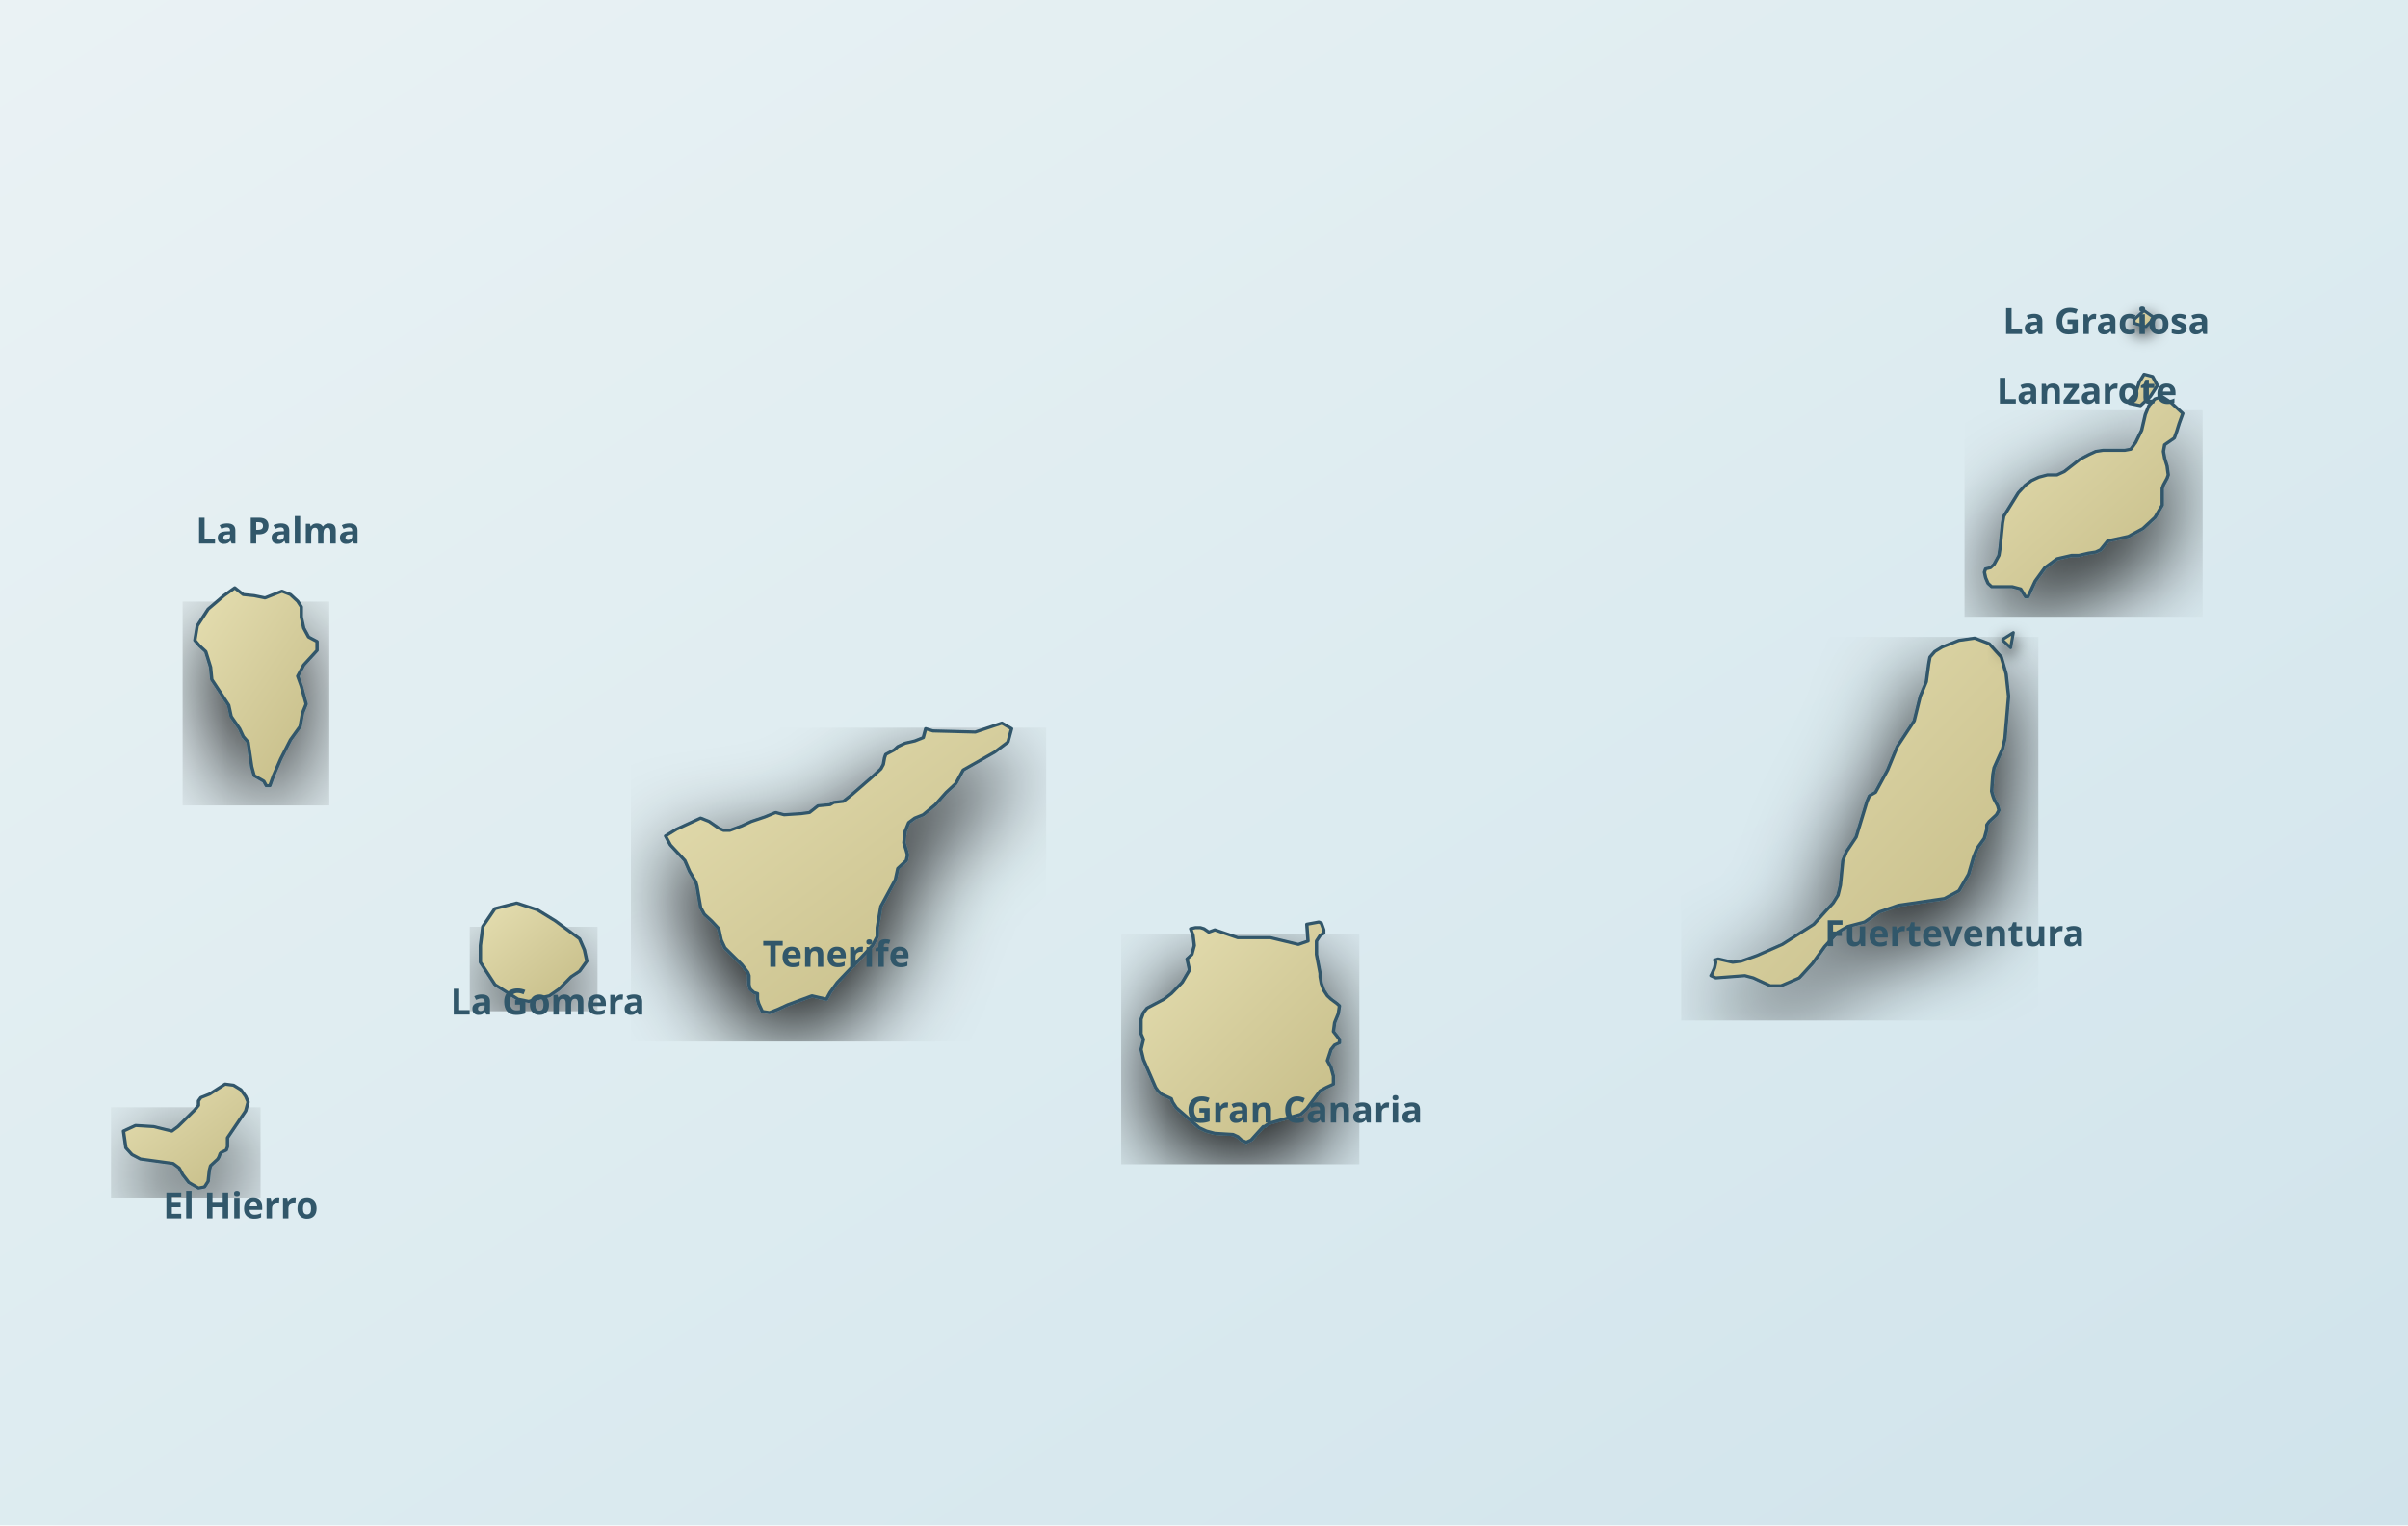
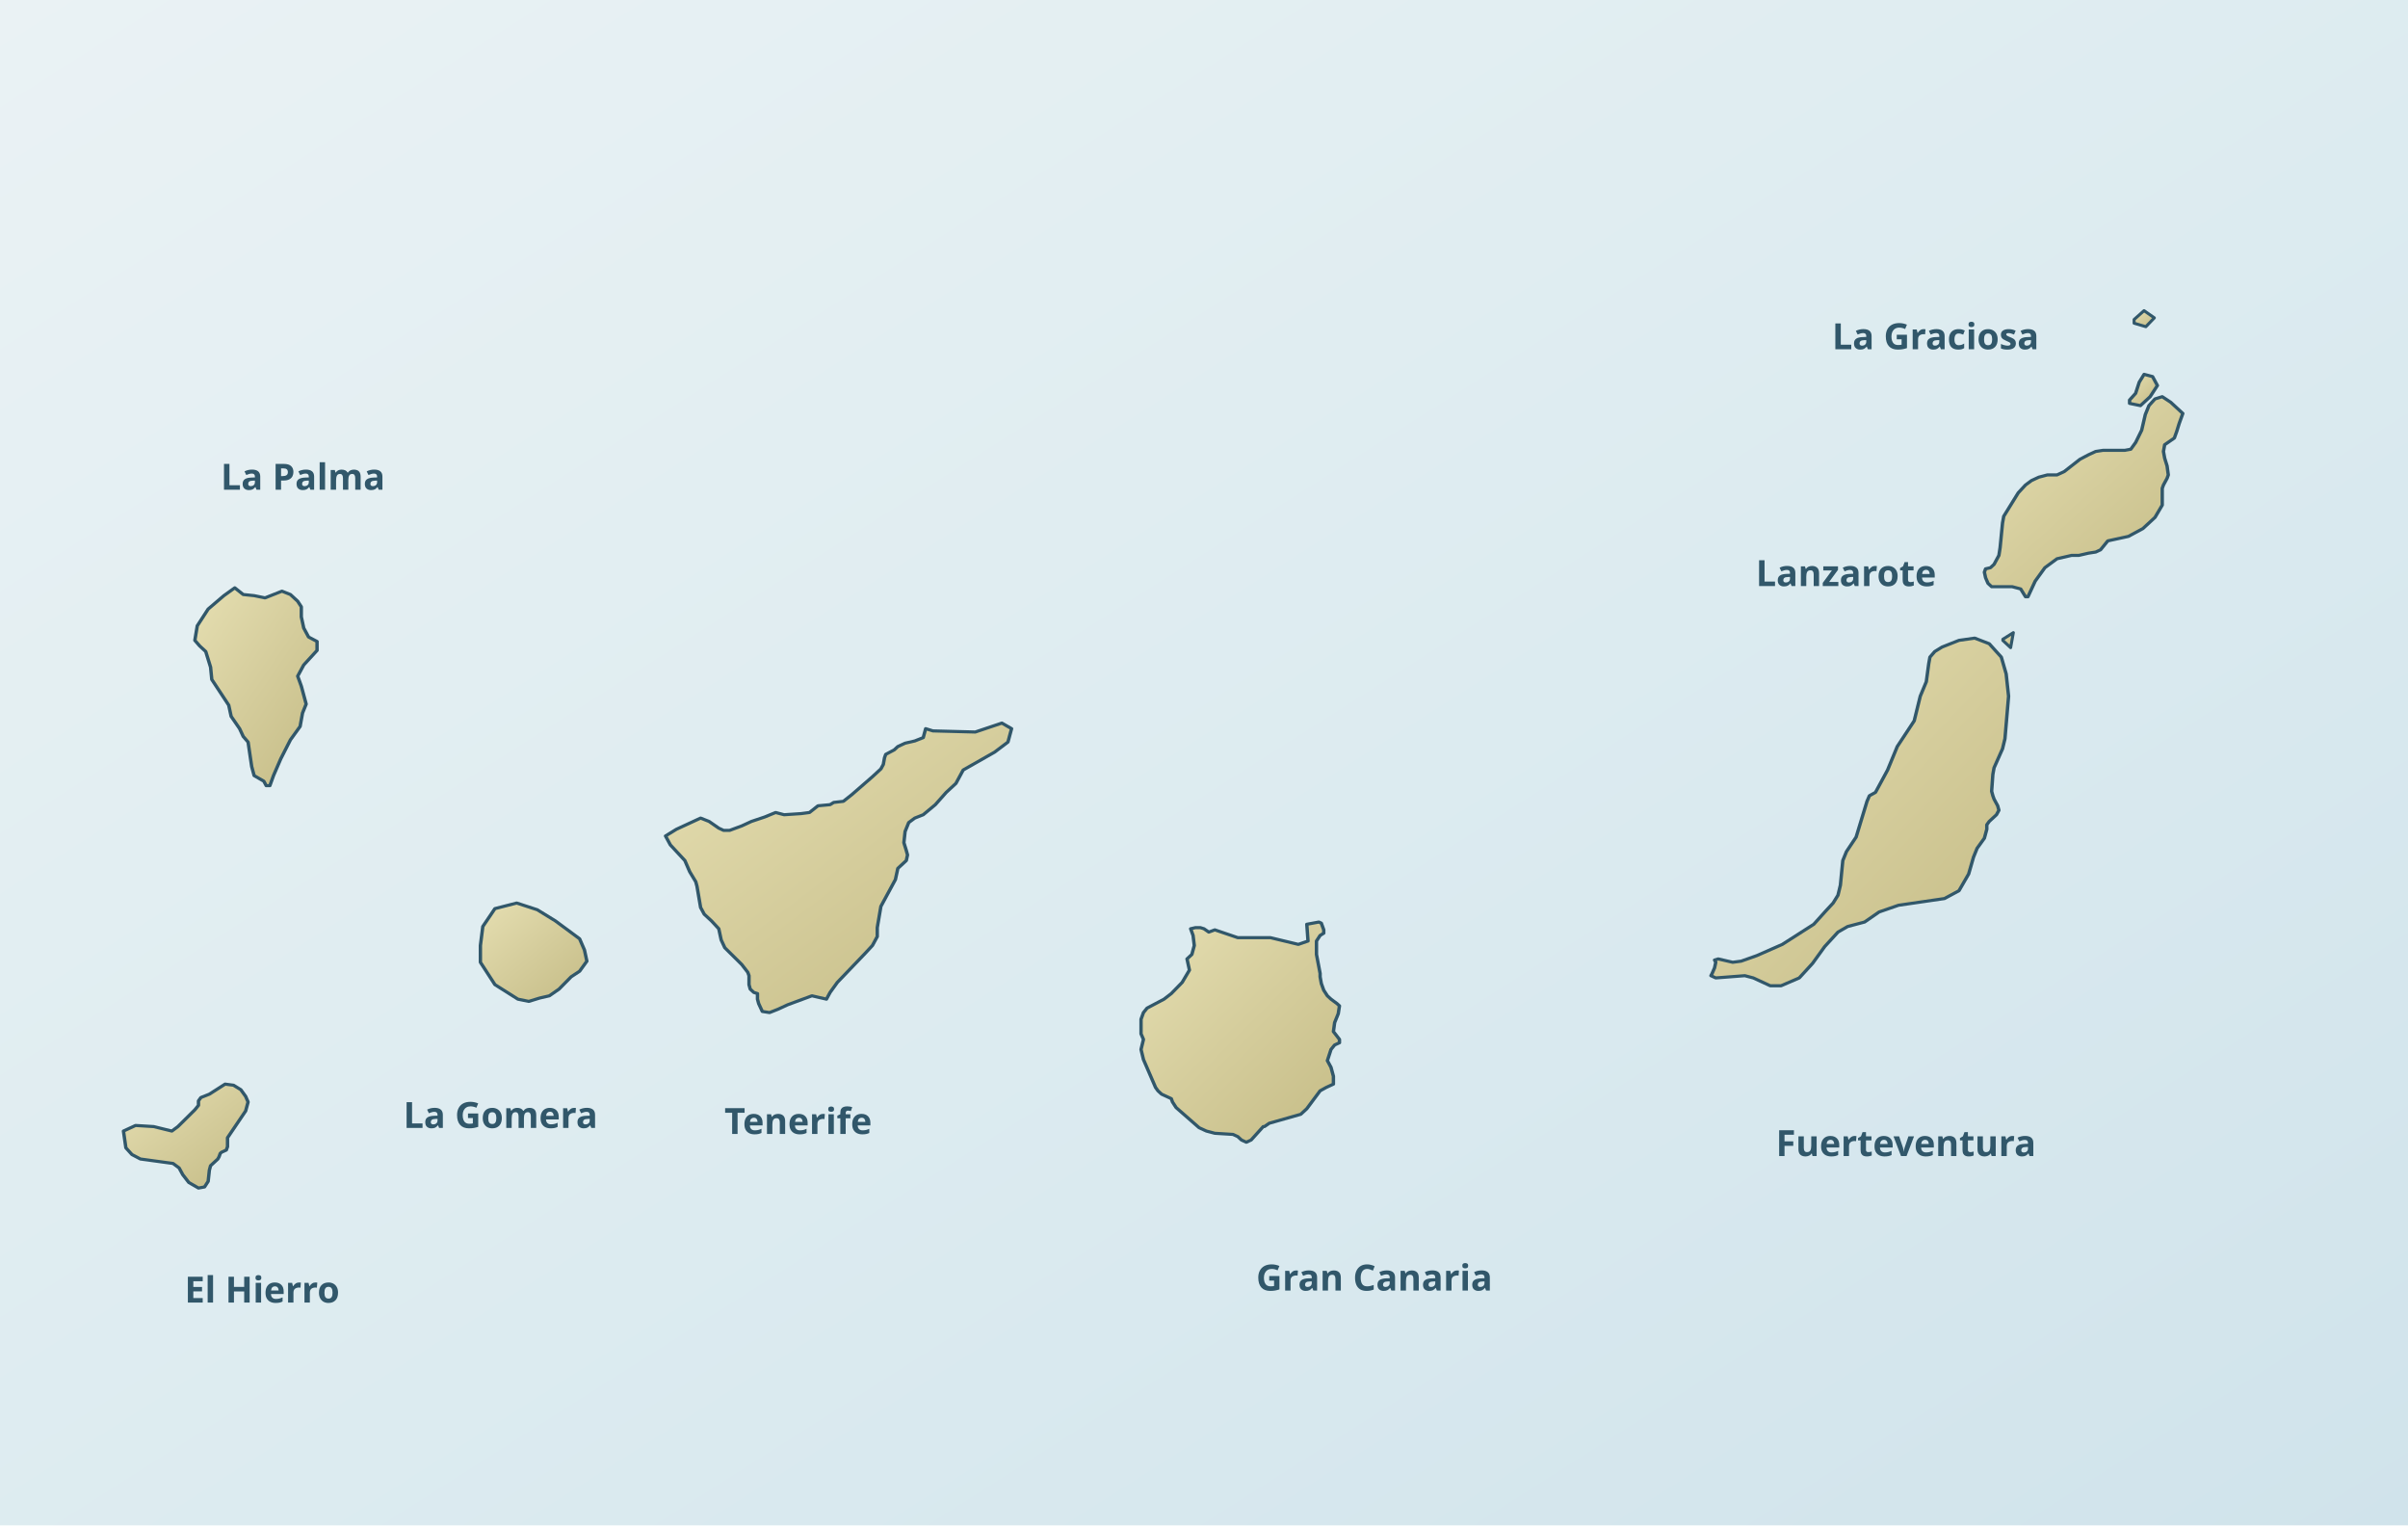
<svg xmlns="http://www.w3.org/2000/svg" viewBox="0 0 1200 760" role="img" aria-label="Canary Islands: geographical map of eight inhabited islands" data-map-style="journey-atlas-map-v3-clean-background" data-map-projection="local-equirectangular-fit-v1">
  <defs>
    <linearGradient id="sea" x1="0" y1="0" x2="1" y2="1">
      <stop offset="0" stop-color="#eaf2f4" />
      <stop offset=".55" stop-color="#dcebf0" />
      <stop offset="1" stop-color="#d0e3eb" />
    </linearGradient>
    <linearGradient id="land" x1=".12" y1=".08" x2=".88" y2=".92">
      <stop offset="0" stop-color="#e2dbad" />
      <stop offset=".52" stop-color="#d4cc9b" />
      <stop offset="1" stop-color="#c8bf8a" />
    </linearGradient>
-     <filter id="shadow" x="-10%" y="-10%" width="120%" height="120%">
-       <feGaussianBlur in="SourceAlpha" stdDeviation="4" result="b" />
-       <feOffset in="b" dy="3" result="o" />
-       <feColorMatrix in="o" type="matrix" values="0 0 0 0 .12 0 0 0 0 .22 0 0 0 .28 0" />
-       <feBlend in="SourceGraphic" mode="normal" />
-     </filter>
  </defs>
  <rect width="1200" height="760" fill="url(#sea)" />
  <g id="canary-islands-target-land" transform="translate(-1132.359 -3532.032) scale(6.029714 5.569177)">
-     <path id="canary-island-1" d="M 206.4,731.2 L 207.1,731.3 L 207.7,731.7 L 208.1,732.3 L 208.3,732.8 L 208.1,733.6 L 206.6,736.0 L 206.6,736.3 L 206.6,736.6 L 206.6,736.8 L 206.5,737.1 L 206.3,737.2 L 206.1,737.3 L 206.0,737.4 L 205.9,737.7 L 205.8,737.9 L 205.5,738.2 L 205.2,738.5 L 205.1,738.9 L 205.0,739.9 L 204.7,740.4 L 204.2,740.5 L 203.4,740.0 L 202.9,739.3 L 202.6,738.7 L 202.1,738.3 L 199.4,737.9 L 198.7,737.5 L 198.2,736.9 L 198.0,735.4 L 199.0,734.9 L 200.5,735.0 L 202.0,735.4 L 202.5,735.0 L 203.9,733.5 L 204.2,733.1 L 204.2,732.7 L 204.4,732.4 L 205.1,732.1 L 206.4,731.2 Z" fill="url(#land)" fill-rule="evenodd" stroke="#31576a" stroke-width="0.28" stroke-linejoin="round" stroke-linecap="round" filter="url(#shadow)" />
-     <path id="canary-island-2" d="M 297.5,723.3 L 297.8,723.6 L 298.3,724.0 L 298.5,724.2 L 298.4,724.9 L 298.1,725.7 L 298.0,726.5 L 298.5,727.2 L 298.5,727.5 L 298.1,727.7 L 297.8,728.1 L 297.5,729.1 L 297.8,729.7 L 298.0,730.5 L 298.0,731.2 L 297.4,731.5 L 296.9,731.8 L 295.8,733.4 L 295.3,733.9 L 292.7,734.7 L 292.3,735.0 L 292.2,735.0 L 291.2,736.2 L 290.8,736.4 L 290.4,736.2 L 290.1,735.9 L 289.7,735.7 L 288.2,735.6 L 287.5,735.4 L 286.9,735.1 L 285.0,733.3 L 284.7,732.8 L 284.6,732.5 L 283.8,732.1 L 283.5,731.8 L 283.3,731.5 L 282.3,729.0 L 282.1,728.1 L 282.3,727.2 L 282.1,726.7 L 282.1,726.1 L 282.1,725.4 L 282.3,724.8 L 282.6,724.4 L 284.0,723.6 L 284.6,723.1 L 285.5,722.1 L 286.1,721.0 L 285.9,720.0 L 286.3,719.6 L 286.5,718.8 L 286.4,717.9 L 286.2,717.3 L 286.6,717.2 L 287.0,717.2 L 287.3,717.3 L 287.7,717.6 L 288.2,717.4 L 290.1,718.1 L 292.8,718.1 L 295.1,718.7 L 295.9,718.4 L 295.8,716.9 L 296.8,716.7 L 297.0,716.8 L 297.2,717.4 L 297.2,717.7 L 296.9,717.9 L 296.6,718.4 L 296.6,719.6 L 296.9,721.3 L 296.9,721.6 L 297.0,722.2 L 297.2,722.8 L 297.5,723.3 Z" fill="url(#land)" fill-rule="evenodd" stroke="#31576a" stroke-width="0.28" stroke-linejoin="round" stroke-linecap="round" filter="url(#shadow)" />
-     <path id="canary-island-3" d="M 228.7,715.5 L 230.5,715.0 L 232.2,715.6 L 233.7,716.6 L 235.7,718.2 L 236.1,719.2 L 236.3,720.2 L 235.7,721.1 L 235.0,721.6 L 234.0,722.7 L 233.2,723.3 L 232.4,723.5 L 231.5,723.8 L 230.6,723.6 L 228.7,722.3 L 227.5,720.3 L 227.5,718.8 L 227.7,717.1 L 228.7,715.5 Z" fill="url(#land)" fill-rule="evenodd" stroke="#31576a" stroke-width="0.28" stroke-linejoin="round" stroke-linecap="round" filter="url(#shadow)" />
-     <path id="canary-island-4" d="M 260.3,718.0 L 259.9,718.8 L 259.3,719.5 L 257.0,722.1 L 256.4,723.0 L 256.1,723.6 L 254.9,723.3 L 252.9,724.1 L 252.1,724.5 L 251.4,724.8 L 250.8,724.7 L 250.5,724.0 L 250.4,723.6 L 250.4,723.1 L 250.1,723.0 L 249.8,722.7 L 249.7,722.3 L 249.7,721.5 L 249.6,721.2 L 249.1,720.5 L 247.7,719.0 L 247.4,718.3 L 247.2,717.3 L 246.6,716.6 L 246.0,716.0 L 245.7,715.4 L 245.4,713.5 L 245.3,713.1 L 244.8,712.2 L 244.4,711.2 L 243.2,709.8 L 242.8,709.0 L 243.7,708.4 L 245.7,707.4 L 246.4,707.7 L 247.2,708.3 L 247.6,708.5 L 248.1,708.5 L 249.1,708.1 L 249.9,707.7 L 251.0,707.3 L 251.9,706.9 L 252.6,707.1 L 254.0,707.0 L 254.7,706.9 L 255.4,706.3 L 256.4,706.2 L 256.7,706.0 L 257.5,705.9 L 258.2,705.3 L 259.9,703.7 L 260.6,703.0 L 260.8,702.6 L 260.9,702.0 L 261.0,701.7 L 261.7,701.3 L 262.0,701.0 L 262.6,700.7 L 263.4,700.5 L 264.1,700.2 L 264.3,699.4 L 264.9,699.6 L 268.4,699.7 L 270.6,698.9 L 271.4,699.4 L 271.1,700.6 L 270.0,701.5 L 267.4,703.1 L 266.8,704.3 L 266.0,705.1 L 265.1,706.2 L 264.1,707.1 L 263.4,707.4 L 262.9,707.8 L 262.6,708.6 L 262.5,709.6 L 262.7,710.3 L 262.8,710.7 L 262.7,711.2 L 262.4,711.5 L 262.0,711.9 L 261.8,712.9 L 260.6,715.3 L 260.3,717.2 L 260.3,718.0 Z" fill="url(#land)" fill-rule="evenodd" stroke="#31576a" stroke-width="0.28" stroke-linejoin="round" stroke-linecap="round" filter="url(#shadow)" />
-     <path id="canary-island-5" d="M 348.3,692.1 L 349.7,691.5 L 351.0,691.3 L 352.2,691.8 L 353.2,693.0 L 353.6,694.5 L 353.8,696.5 L 353.5,700.3 L 353.3,701.2 L 352.6,702.9 L 352.5,703.5 L 352.4,705.0 L 352.5,705.4 L 352.6,705.7 L 352.9,706.3 L 353.0,706.7 L 352.8,707.1 L 352.2,707.7 L 352.0,708.0 L 352.0,708.4 L 351.9,708.8 L 351.8,709.2 L 351.2,710.1 L 350.9,710.9 L 350.5,712.4 L 349.7,713.9 L 348.5,714.6 L 344.7,715.2 L 343.1,715.8 L 341.9,716.7 L 340.5,717.1 L 339.7,717.6 L 338.6,718.9 L 337.6,720.4 L 336.5,721.7 L 335.0,722.4 L 334.1,722.4 L 332.7,721.7 L 332.0,721.5 L 329.6,721.7 L 329.2,721.5 L 329.3,721.3 L 329.5,720.8 L 329.6,720.3 L 329.5,720.1 L 329.8,720.0 L 331.0,720.3 L 331.7,720.2 L 333.0,719.7 L 335.1,718.7 L 337.7,716.9 L 338.7,715.7 L 339.3,715.0 L 339.7,714.3 L 339.9,713.4 L 340.1,711.2 L 340.4,710.4 L 341.2,709.1 L 342.1,705.9 L 342.3,705.4 L 342.8,705.1 L 343.8,703.1 L 344.6,701.0 L 346.0,698.7 L 346.5,696.5 L 347.0,695.2 L 347.2,693.6 L 347.3,693.0 L 347.7,692.5 L 348.3,692.1 Z" fill="url(#land)" fill-rule="evenodd" stroke="#31576a" stroke-width="0.28" stroke-linejoin="round" stroke-linecap="round" filter="url(#shadow)" />
-     <path id="canary-island-6" d="M 212.7,688.5 L 212.7,689.4 L 212.9,690.4 L 213.3,691.2 L 214.0,691.6 L 214.0,692.4 L 212.9,693.7 L 212.4,694.7 L 212.7,695.6 L 213.1,697.2 L 212.8,698.0 L 212.6,699.2 L 211.8,700.4 L 211.0,702.1 L 210.4,703.6 L 210.1,704.5 L 209.8,704.5 L 209.6,704.1 L 208.8,703.6 L 208.6,702.8 L 208.3,700.6 L 207.9,700.1 L 207.6,699.4 L 206.9,698.3 L 206.7,697.3 L 205.3,695.0 L 205.2,693.9 L 205.0,693.2 L 204.8,692.5 L 204.3,692.0 L 203.9,691.5 L 204.1,690.2 L 205.0,688.7 L 206.3,687.5 L 207.2,686.8 L 207.9,687.4 L 208.8,687.5 L 209.7,687.7 L 211.1,687.1 L 211.8,687.4 L 212.4,688.0 L 212.7,688.5 Z" fill="url(#land)" fill-rule="evenodd" stroke="#31576a" stroke-width="0.28" stroke-linejoin="round" stroke-linecap="round" filter="url(#shadow)" />
-     <path id="canary-island-7" d="M 365.9,669.9 L 366.5,669.7 L 367.2,670.2 L 368.2,671.2 L 367.9,672.1 L 367.7,672.8 L 367.5,673.4 L 366.7,674.0 L 366.6,674.6 L 366.7,675.2 L 366.9,675.9 L 367.0,676.7 L 366.9,677.0 L 366.6,677.6 L 366.5,677.9 L 366.5,678.3 L 366.5,679.0 L 366.5,679.4 L 365.9,680.5 L 364.9,681.5 L 363.7,682.2 L 362.0,682.6 L 361.7,683.0 L 361.4,683.4 L 361.0,683.6 L 360.4,683.7 L 359.6,683.9 L 359.0,683.9 L 357.8,684.2 L 356.8,685.0 L 356.0,686.2 L 355.4,687.6 L 355.2,687.6 L 354.8,686.9 L 354.1,686.7 L 352.4,686.7 L 352.1,686.4 L 351.9,685.9 L 351.8,685.4 L 351.9,685.1 L 352.3,685.0 L 352.6,684.7 L 353.0,683.9 L 353.1,683.2 L 353.3,681.0 L 353.4,680.4 L 354.6,678.3 L 355.2,677.6 L 355.7,677.2 L 356.3,676.9 L 357.0,676.7 L 357.8,676.7 L 358.4,676.4 L 359.7,675.3 L 360.4,674.9 L 361.0,674.6 L 361.6,674.5 L 363.4,674.5 L 363.9,674.4 L 364.3,673.8 L 364.8,672.7 L 365.1,671.3 L 365.4,670.5 L 365.9,669.9 Z" fill="url(#land)" fill-rule="evenodd" stroke="#31576a" stroke-width="0.28" stroke-linejoin="round" stroke-linecap="round" filter="url(#shadow)" />
-     <path id="canary-island-8" d="M 365.7,667.9 L 366.1,668.7 L 365.5,669.7 L 364.7,670.5 L 363.8,670.3 L 363.8,670.0 L 364.3,669.4 L 364.6,668.4 L 365.0,667.7 L 365.7,667.9 Z" fill="url(#land)" fill-rule="evenodd" stroke="#31576a" stroke-width="0.28" stroke-linejoin="round" stroke-linecap="round" filter="url(#shadow)" />
+     <path id="canary-island-1" d="M 206.4,731.2 L 207.1,731.3 L 207.7,731.7 L 208.1,732.3 L 208.3,732.8 L 208.1,733.6 L 206.6,736.0 L 206.6,736.3 L 206.6,736.6 L 206.6,736.8 L 206.5,737.1 L 206.3,737.2 L 206.1,737.3 L 206.0,737.4 L 205.9,737.7 L 205.8,737.9 L 205.5,738.2 L 205.2,738.5 L 205.1,738.9 L 205.0,739.9 L 204.7,740.4 L 204.2,740.5 L 203.4,740.0 L 202.9,739.3 L 202.6,738.7 L 202.1,738.3 L 199.4,737.9 L 198.7,737.5 L 198.2,736.9 L 198.0,735.4 L 199.0,734.9 L 200.5,735.0 L 202.0,735.4 L 202.5,735.0 L 203.9,733.5 L 204.2,733.1 L 204.2,732.7 L 204.4,732.4 L 205.1,732.1 L 206.4,731.2 Z" fill="url(#land)" fill-rule="evenodd" stroke="#31576a" stroke-width="0.28" stroke-linejoin="round" stroke-linecap="round" />
+     <path id="canary-island-2" d="M 297.5,723.3 L 297.8,723.6 L 298.3,724.0 L 298.5,724.2 L 298.4,724.9 L 298.1,725.7 L 298.0,726.5 L 298.5,727.2 L 298.5,727.5 L 298.1,727.7 L 297.8,728.1 L 297.5,729.1 L 297.8,729.7 L 298.0,730.5 L 298.0,731.2 L 297.4,731.5 L 296.9,731.8 L 295.8,733.4 L 295.3,733.9 L 292.7,734.7 L 292.3,735.0 L 292.2,735.0 L 291.2,736.2 L 290.8,736.4 L 290.4,736.2 L 290.1,735.9 L 289.7,735.7 L 288.2,735.6 L 287.5,735.4 L 286.9,735.1 L 285.0,733.3 L 284.7,732.8 L 284.6,732.5 L 283.8,732.1 L 283.5,731.8 L 283.3,731.5 L 282.3,729.0 L 282.1,728.1 L 282.3,727.2 L 282.1,726.7 L 282.1,726.1 L 282.1,725.4 L 282.3,724.8 L 282.6,724.4 L 284.0,723.6 L 284.6,723.1 L 285.5,722.1 L 286.1,721.0 L 285.9,720.0 L 286.3,719.6 L 286.5,718.8 L 286.4,717.9 L 286.2,717.3 L 286.6,717.2 L 287.0,717.2 L 287.3,717.3 L 287.7,717.6 L 288.2,717.4 L 290.1,718.1 L 292.8,718.1 L 295.1,718.7 L 295.9,718.4 L 295.8,716.9 L 296.8,716.7 L 297.0,716.8 L 297.2,717.4 L 297.2,717.7 L 296.9,717.9 L 296.6,718.4 L 296.6,719.6 L 296.9,721.3 L 296.9,721.6 L 297.0,722.2 L 297.2,722.8 L 297.5,723.3 Z" fill="url(#land)" fill-rule="evenodd" stroke="#31576a" stroke-width="0.28" stroke-linejoin="round" stroke-linecap="round" />
+     <path id="canary-island-3" d="M 228.7,715.5 L 230.5,715.0 L 232.2,715.6 L 233.7,716.6 L 235.7,718.2 L 236.1,719.2 L 236.3,720.2 L 235.7,721.1 L 235.0,721.6 L 234.0,722.7 L 233.2,723.3 L 232.4,723.5 L 231.5,723.8 L 230.6,723.6 L 228.7,722.3 L 227.5,720.3 L 227.5,718.8 L 227.7,717.1 L 228.7,715.5 Z" fill="url(#land)" fill-rule="evenodd" stroke="#31576a" stroke-width="0.28" stroke-linejoin="round" stroke-linecap="round" />
+     <path id="canary-island-4" d="M 260.3,718.0 L 259.9,718.8 L 259.3,719.5 L 257.0,722.1 L 256.4,723.0 L 256.1,723.6 L 254.9,723.3 L 252.9,724.1 L 252.1,724.5 L 251.4,724.8 L 250.8,724.7 L 250.5,724.0 L 250.4,723.6 L 250.4,723.1 L 250.1,723.0 L 249.8,722.7 L 249.7,722.3 L 249.7,721.5 L 249.6,721.2 L 249.1,720.5 L 247.7,719.0 L 247.4,718.3 L 247.2,717.3 L 246.6,716.6 L 246.0,716.0 L 245.7,715.4 L 245.4,713.5 L 245.3,713.1 L 244.8,712.2 L 244.4,711.2 L 243.2,709.8 L 242.8,709.0 L 243.7,708.4 L 245.7,707.4 L 246.4,707.7 L 247.2,708.3 L 247.6,708.5 L 248.1,708.5 L 249.1,708.1 L 249.9,707.7 L 251.0,707.3 L 251.9,706.9 L 252.6,707.1 L 254.0,707.0 L 254.7,706.9 L 255.4,706.3 L 256.4,706.2 L 256.7,706.0 L 257.5,705.9 L 258.2,705.3 L 259.9,703.7 L 260.6,703.0 L 260.8,702.6 L 260.9,702.0 L 261.0,701.7 L 261.7,701.3 L 262.0,701.0 L 262.6,700.7 L 263.4,700.5 L 264.1,700.2 L 264.3,699.4 L 264.9,699.6 L 268.4,699.7 L 270.6,698.9 L 271.4,699.4 L 271.1,700.6 L 270.0,701.5 L 267.4,703.1 L 266.8,704.3 L 266.0,705.1 L 265.1,706.2 L 264.1,707.1 L 263.4,707.4 L 262.9,707.8 L 262.6,708.6 L 262.5,709.6 L 262.7,710.3 L 262.8,710.7 L 262.7,711.2 L 262.4,711.5 L 262.0,711.9 L 261.8,712.9 L 260.6,715.3 L 260.3,717.2 L 260.3,718.0 Z" fill="url(#land)" fill-rule="evenodd" stroke="#31576a" stroke-width="0.28" stroke-linejoin="round" stroke-linecap="round" />
+     <path id="canary-island-5" d="M 348.3,692.1 L 349.7,691.5 L 351.0,691.3 L 352.2,691.8 L 353.2,693.0 L 353.6,694.5 L 353.8,696.5 L 353.5,700.3 L 353.3,701.2 L 352.6,702.9 L 352.5,703.5 L 352.4,705.0 L 352.5,705.4 L 352.6,705.7 L 352.9,706.3 L 353.0,706.7 L 352.8,707.1 L 352.2,707.7 L 352.0,708.0 L 352.0,708.4 L 351.9,708.8 L 351.8,709.2 L 351.2,710.1 L 350.9,710.9 L 350.5,712.4 L 349.7,713.9 L 348.5,714.6 L 344.7,715.2 L 343.1,715.8 L 341.9,716.7 L 340.5,717.1 L 339.7,717.6 L 338.6,718.9 L 337.6,720.4 L 336.5,721.7 L 335.0,722.4 L 334.1,722.4 L 332.7,721.7 L 332.0,721.5 L 329.6,721.7 L 329.2,721.5 L 329.3,721.3 L 329.5,720.8 L 329.6,720.3 L 329.5,720.1 L 329.8,720.0 L 331.0,720.3 L 331.7,720.2 L 333.0,719.7 L 335.1,718.7 L 337.7,716.9 L 338.7,715.7 L 339.3,715.0 L 339.7,714.3 L 339.9,713.4 L 340.1,711.2 L 340.4,710.4 L 341.2,709.1 L 342.1,705.9 L 342.3,705.4 L 342.8,705.1 L 343.8,703.1 L 344.6,701.0 L 346.0,698.7 L 346.5,696.5 L 347.0,695.2 L 347.2,693.6 L 347.3,693.0 L 347.7,692.5 L 348.3,692.1 Z" fill="url(#land)" fill-rule="evenodd" stroke="#31576a" stroke-width="0.28" stroke-linejoin="round" stroke-linecap="round" />
+     <path id="canary-island-6" d="M 212.7,688.5 L 212.7,689.4 L 212.9,690.4 L 213.3,691.2 L 214.0,691.6 L 214.0,692.4 L 212.9,693.7 L 212.4,694.7 L 212.7,695.6 L 213.1,697.2 L 212.8,698.0 L 212.6,699.2 L 211.8,700.4 L 211.0,702.1 L 210.4,703.6 L 210.1,704.5 L 209.8,704.5 L 209.6,704.1 L 208.8,703.6 L 208.6,702.8 L 208.3,700.6 L 207.9,700.1 L 207.6,699.4 L 206.9,698.3 L 206.7,697.3 L 205.3,695.0 L 205.2,693.9 L 205.0,693.2 L 204.8,692.5 L 204.3,692.0 L 203.9,691.5 L 204.1,690.2 L 205.0,688.7 L 206.3,687.5 L 207.2,686.8 L 207.9,687.4 L 208.8,687.5 L 209.7,687.7 L 211.1,687.1 L 211.8,687.4 L 212.4,688.0 L 212.7,688.5 Z" fill="url(#land)" fill-rule="evenodd" stroke="#31576a" stroke-width="0.28" stroke-linejoin="round" stroke-linecap="round" />
+     <path id="canary-island-7" d="M 365.9,669.9 L 366.5,669.7 L 367.2,670.2 L 368.2,671.2 L 367.9,672.1 L 367.7,672.8 L 367.5,673.4 L 366.7,674.0 L 366.6,674.6 L 366.7,675.2 L 366.9,675.9 L 367.0,676.7 L 366.9,677.0 L 366.6,677.6 L 366.5,677.9 L 366.5,678.3 L 366.5,679.0 L 366.5,679.4 L 365.9,680.5 L 364.9,681.5 L 363.7,682.2 L 362.0,682.6 L 361.7,683.0 L 361.4,683.4 L 361.0,683.6 L 360.4,683.7 L 359.6,683.9 L 359.0,683.9 L 357.8,684.2 L 356.8,685.0 L 356.0,686.2 L 355.4,687.6 L 355.2,687.6 L 354.8,686.9 L 354.1,686.7 L 352.4,686.7 L 352.1,686.4 L 351.9,685.9 L 351.8,685.4 L 351.9,685.1 L 352.3,685.0 L 352.6,684.7 L 353.0,683.9 L 353.1,683.2 L 353.3,681.0 L 353.4,680.4 L 354.6,678.3 L 355.2,677.6 L 355.7,677.2 L 356.3,676.9 L 357.0,676.7 L 357.8,676.7 L 358.4,676.4 L 359.7,675.3 L 360.4,674.9 L 361.0,674.6 L 361.6,674.5 L 363.4,674.5 L 363.9,674.4 L 364.3,673.8 L 364.8,672.7 L 365.1,671.3 L 365.4,670.5 L 365.9,669.9 Z" fill="url(#land)" fill-rule="evenodd" stroke="#31576a" stroke-width="0.28" stroke-linejoin="round" stroke-linecap="round" />
+     <path id="canary-island-8" d="M 365.7,667.9 L 366.1,668.7 L 365.5,669.7 L 364.7,670.5 L 363.8,670.3 L 363.8,670.0 L 364.3,669.4 L 364.6,668.4 L 365.0,667.7 L 365.7,667.9 Z" fill="url(#land)" fill-rule="evenodd" stroke="#31576a" stroke-width="0.28" stroke-linejoin="round" stroke-linecap="round" />
  </g>
-   <g id="verified-small-islets" data-source="GSHHG intermediate resolution, NOAA/NCEI, via Basemap" fill="url(#land)" stroke="#31576a" stroke-width="1.5" stroke-linejoin="round" filter="url(#shadow)">
+   <g id="verified-small-islets" data-source="GSHHG intermediate resolution, NOAA/NCEI, via Basemap" fill="url(#land)" stroke="#31576a" stroke-width="1.5" stroke-linejoin="round">
    <path id="alegranza-land" d="M 1063.50,161.03 L 1063.51,159.19 L 1068.46,154.78 L 1073.60,158.37 L 1069.36,162.77 L 1063.50,161.03 Z" />
    <path id="lobos-land" d="M 998.10,319.11 L 998.10,318.50 L 1003.33,315.21 L 1001.98,322.70 L 998.10,319.11 Z" />
  </g>
  <g id="island-labels" font-family="system-ui,sans-serif" font-size="18" fill="#31576a" font-weight="600">
-     <text x="81.3" y="607.0">El Hierro</text>
-     <text x="591.2" y="559.3">Gran Canaria</text>
-     <text x="224.5" y="505.5">La Gomera</text>
-     <text x="380.0" y="481.7">Tenerife</text>
-     <text x="909.2" y="471.4">Fuerteventura</text>
-     <text x="97.6" y="270.8">La Palma</text>
-     <text x="995.0" y="201.1">Lanzarote</text>
-     <text x="998.1" y="166.4">La Graciosa</text>
+     <text x="92" y="649">El Hierro</text>
+     <text x="626" y="643">Gran Canaria</text>
+     <text x="201" y="562">La Gomera</text>
+     <text x="361" y="565">Tenerife</text>
+     <text x="885" y="576">Fuerteventura</text>
+     <text x="110" y="244">La Palma</text>
+     <text x="875" y="292">Lanzarote</text>
+     <text x="913" y="174">La Graciosa</text>
  </g>
  <g id="geographic-anchors" data-source="WGS84" opacity="0">
    <g id="hero-marker" data-latitude="28.22305" data-longitude="-16.63126" data-x="393.241" data-y="448.138" aria-hidden="true" />
    <g id="scene-marker-1" data-latitude="29.00554" data-longitude="-13.75288" data-x="1015.594" data-y="255.622" aria-hidden="true" />
    <g id="scene-marker-2" data-latitude="27.74527" data-longitude="-15.5765" data-x="621.297" data-y="565.687" aria-hidden="true" />
    <g id="scene-marker-3" data-latitude="28.11569" data-longitude="-17.24329" data-x="260.910" data-y="474.552" aria-hidden="true" />
    <g id="scene-marker-4" data-latitude="28.69795" data-longitude="-17.85659" data-x="128.305" data-y="331.298" aria-hidden="true" />
    <g id="scene-marker-5" data-latitude="28.11175" data-longitude="-14.39017" data-x="877.801" data-y="475.522" aria-hidden="true" />
    <g id="scene-marker-6" data-latitude="27.80698" data-longitude="-17.98083" data-x="101.442" data-y="550.504" aria-hidden="true" />
    <g id="scene-marker-7" data-latitude="29.2313" data-longitude="-13.50233" data-x="1069.766" data-y="200.078" aria-hidden="true" />
    <g id="scene-marker-8" data-latitude="28.10051" data-longitude="-15.41557" data-x="656.093" data-y="478.287" aria-hidden="true" />
  </g>
</svg>
